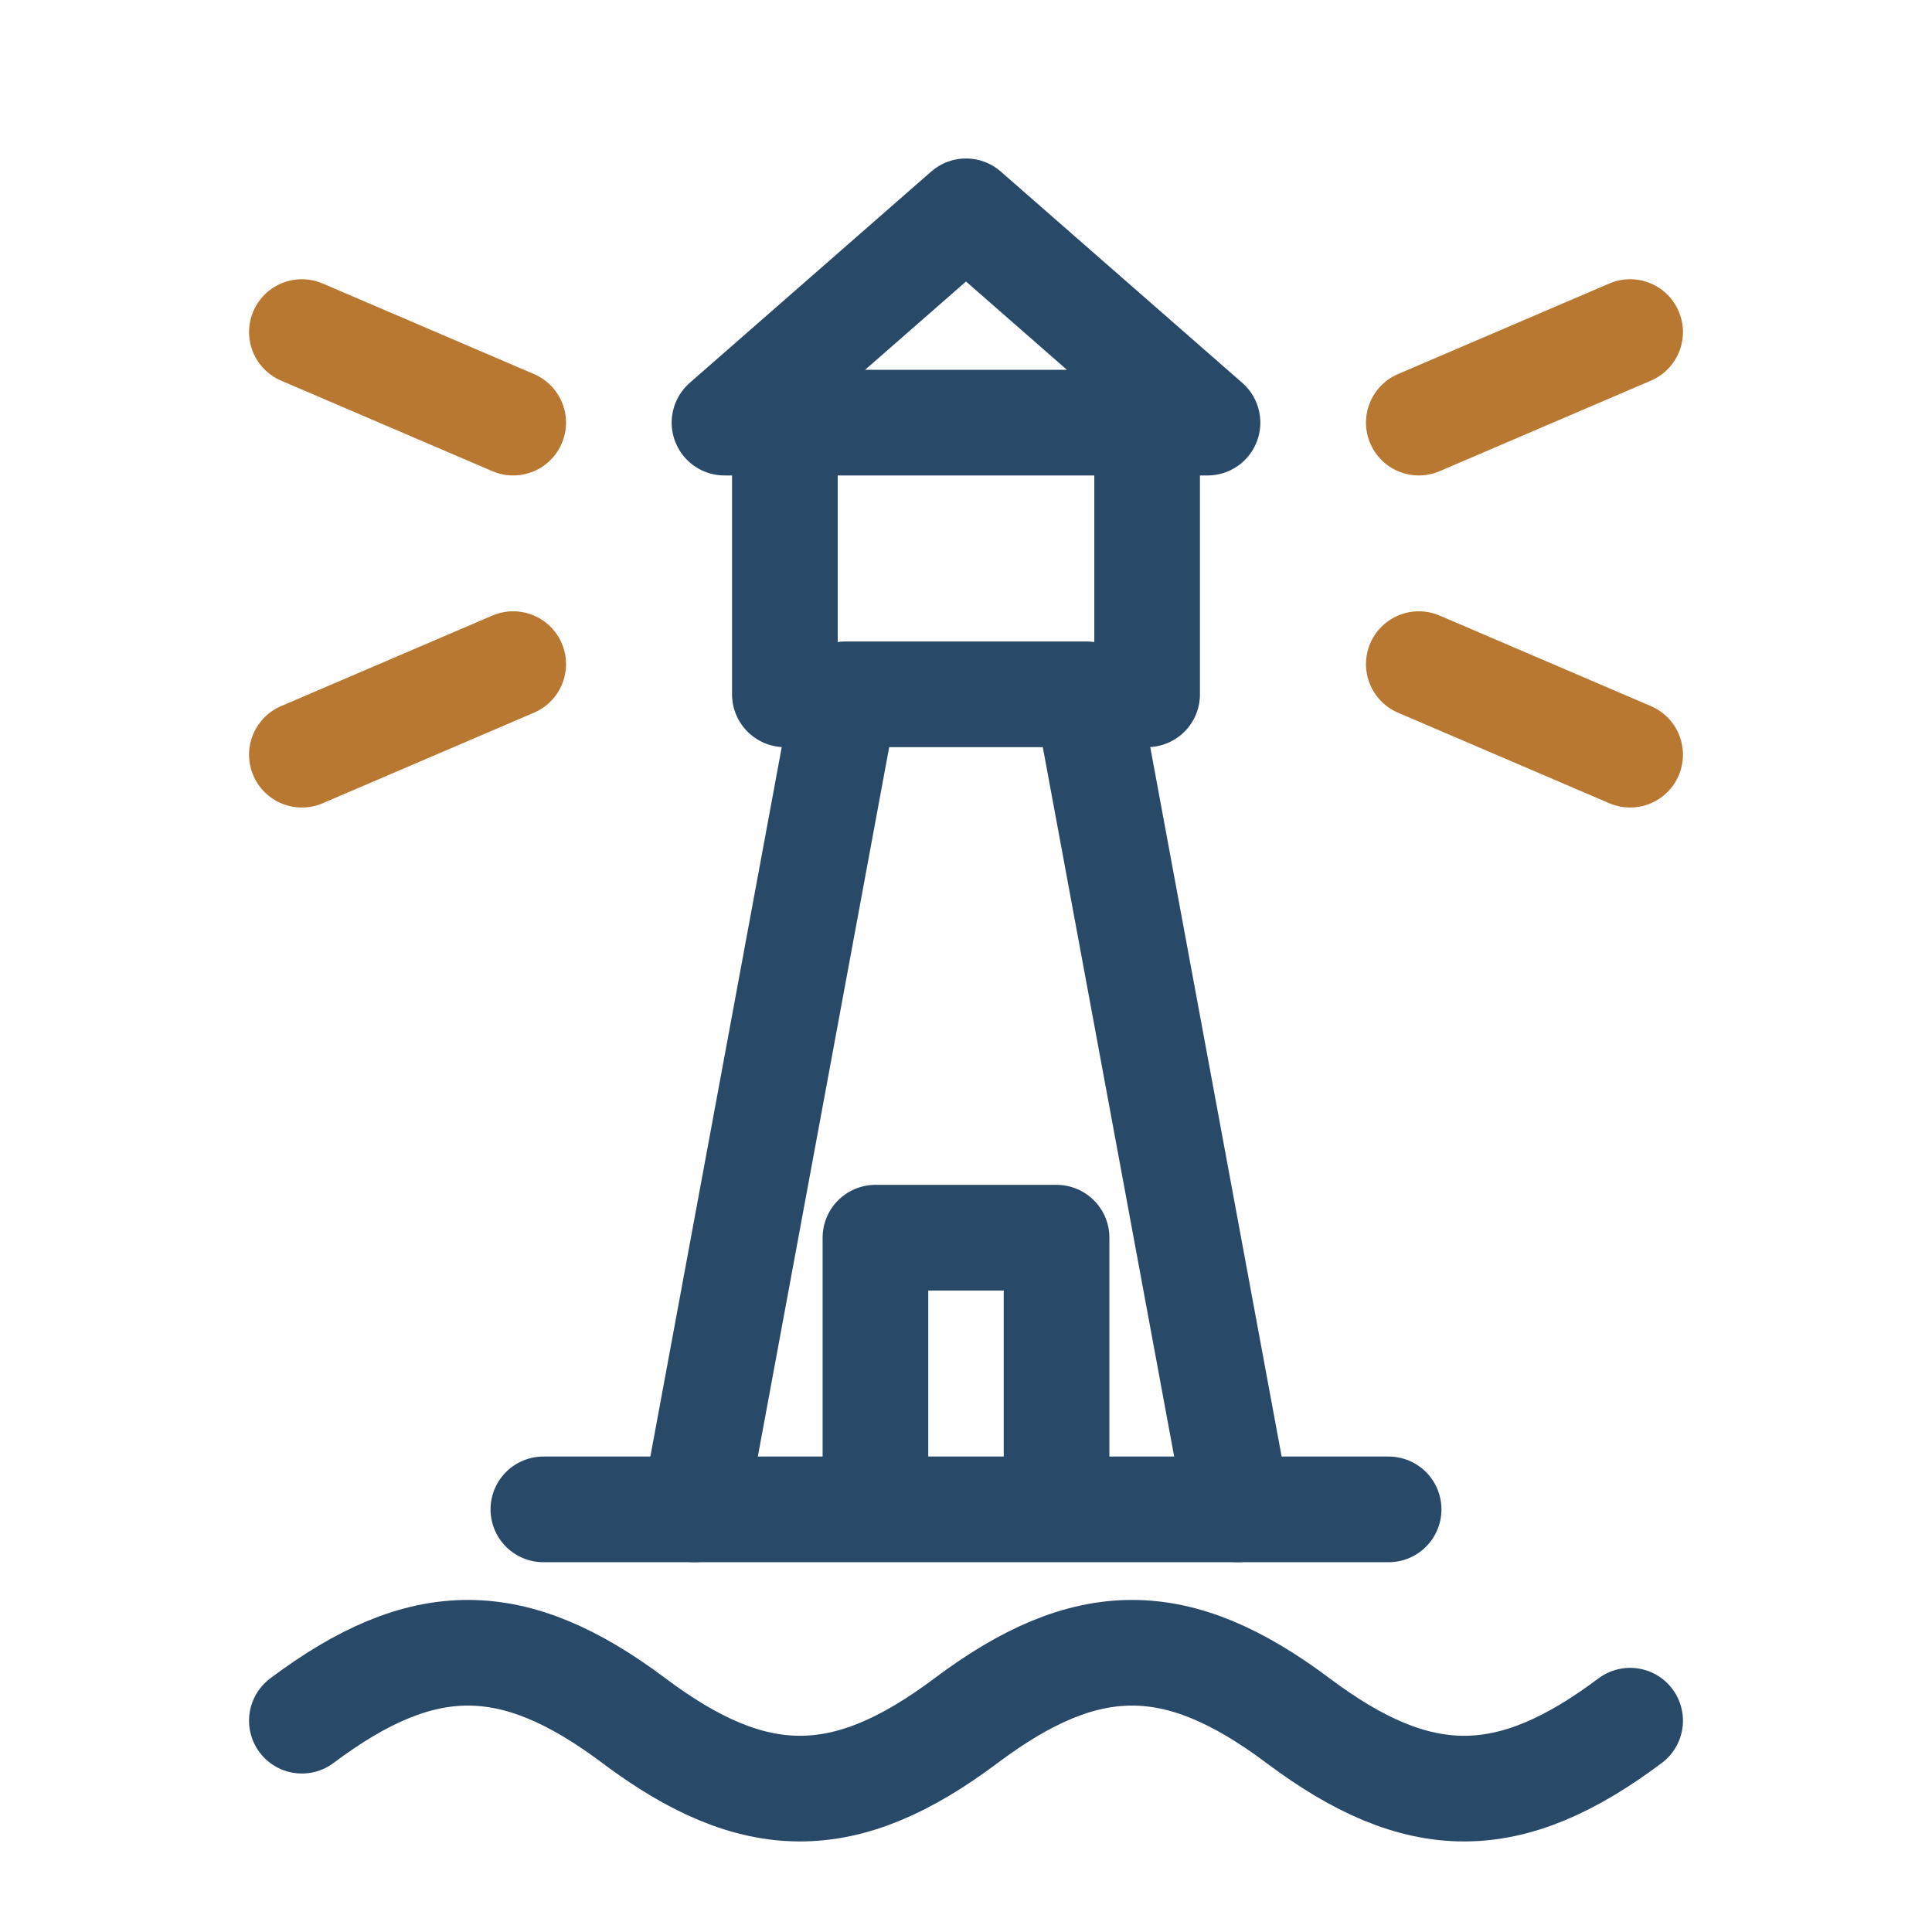
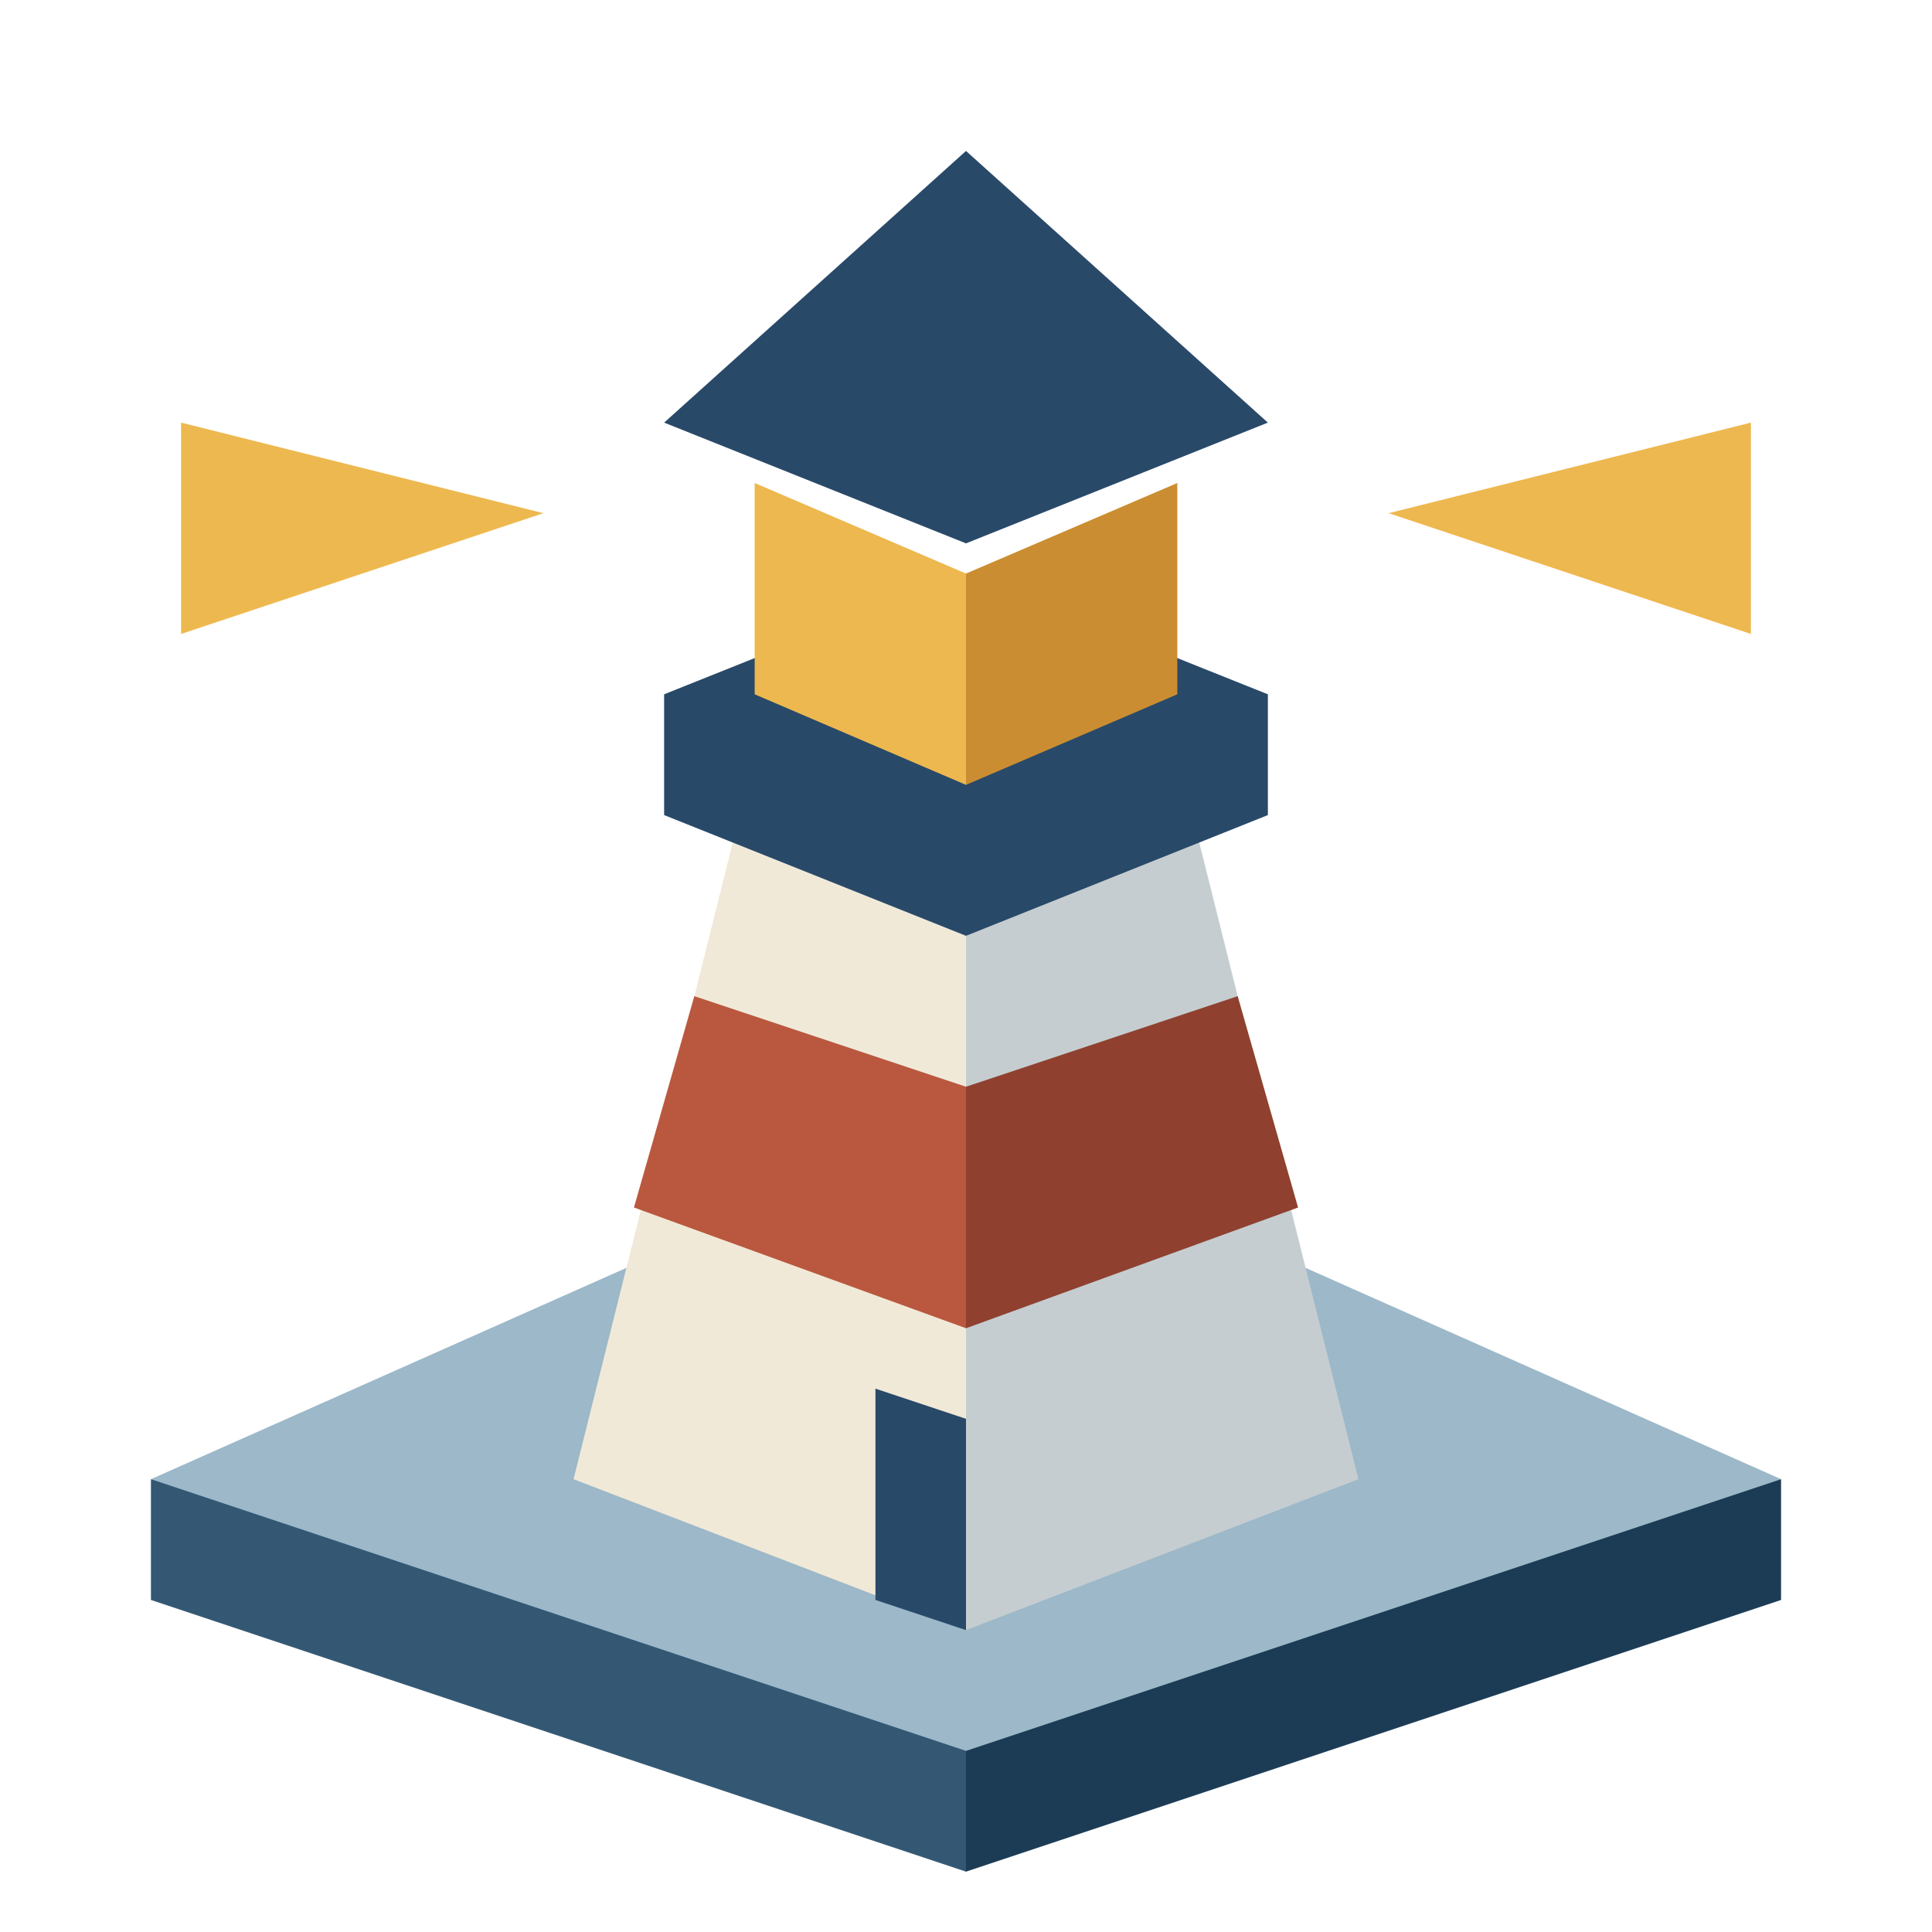
- <svg xmlns="http://www.w3.org/2000/svg" viewBox="0 0 64 64" fill="none" stroke="#294969" stroke-width="3.5" stroke-linecap="round" stroke-linejoin="round">
-   <path d="m23 50 5-27h8l5 27" />
-   <path d="M26 23v-9h12v9M24 14l8-7 8 7Z" />
-   <path d="M18 50h28M29 50v-9h6v9" />
-   <path stroke="#b87832" d="m17 14-7-3m7 11-7 3m37-11 7-3m-7 11 7 3" />
-   <path d="M10 57c4-3 7-3 11 0s7 3 11 0 7-3 11 0 7 3 11 0" />
+ <svg xmlns="http://www.w3.org/2000/svg" viewBox="0 0 64 64">
+   <path fill="#9cb8c9" d="m5 49 27-12 27 12-27 13Z" />
+   <path fill="#345873" d="m5 49 27 9v4L5 53Z" />
+   <path fill="#1c3c56" d="m32 58 27-9v4l-27 9Z" />
+   <path fill="#f1e9d8" d="m25 25-6 24 13 5V28Z" />
+   <path fill="#c5cdd0" d="m32 28 7-3 6 24-13 5Z" />
+   <path fill="#b9583e" d="m23 33 9 3v8l-11-4Z" />
+   <path fill="#8f402f" d="m32 36 9-3 2 7-11 4Z" />
+   <path fill="#294969" d="m22 23 10-4 10 4v4l-10 4-10-4Zm0-9L32 5l10 9-10 4Z" />
+   <path fill="#edb84f" d="M25 16v7l7 3v-7Z" />
+   <path fill="#cb8d31" d="m32 19 7-3v7l-7 3Z" />
+   <path fill="#294969" d="m29 46 3 1v7l-3-1Z" />
+   <path fill="#edb84f" d="m18 17-12-3v7Zm28 0 12-3v7Z" />
</svg>
